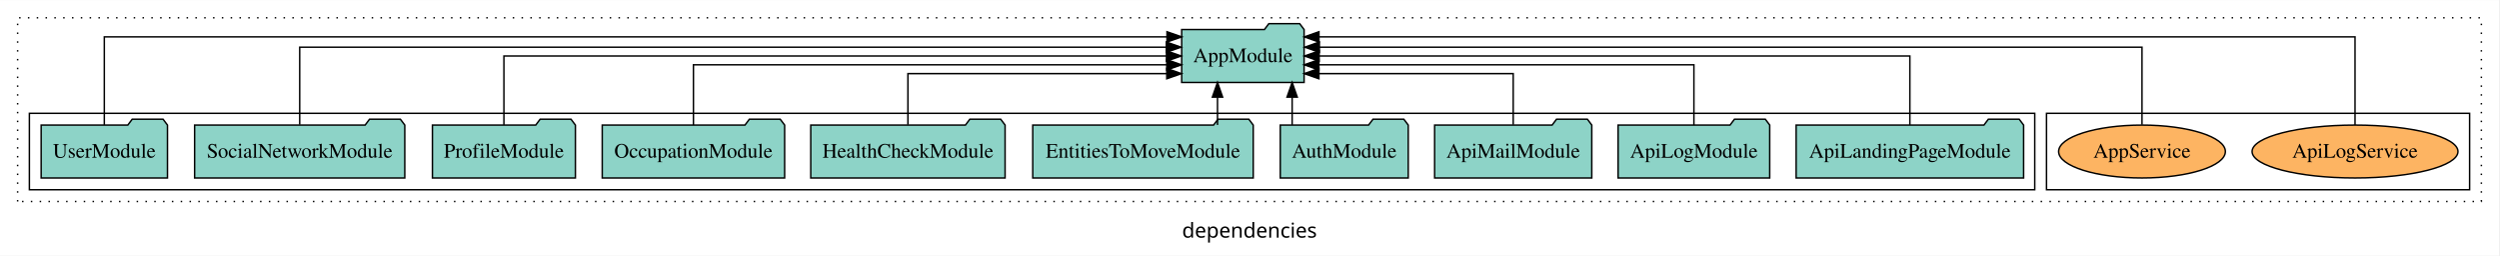
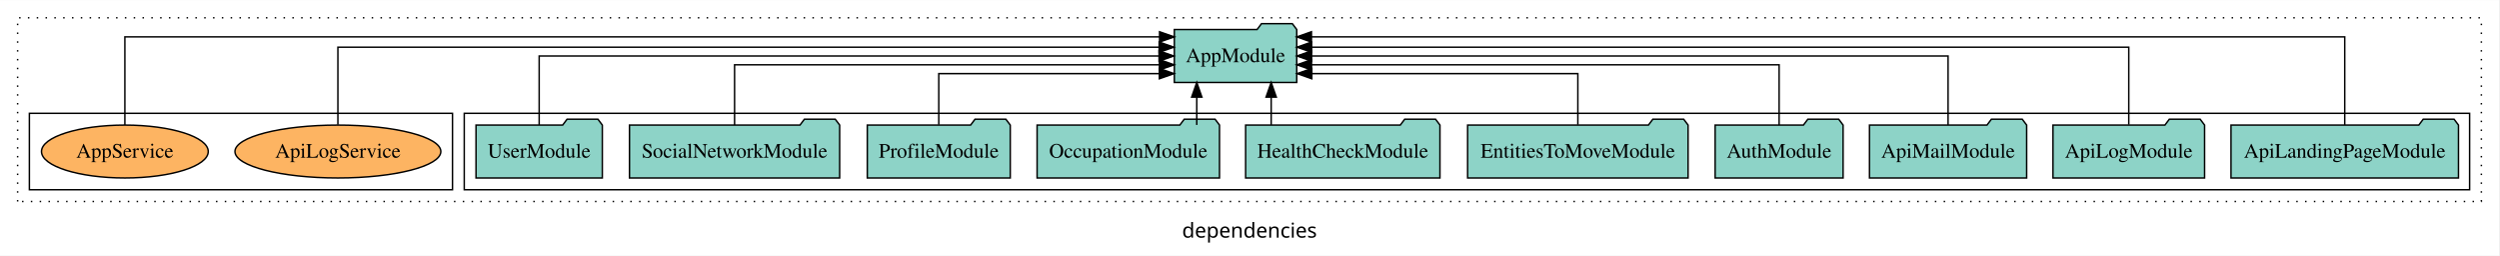
<svg xmlns="http://www.w3.org/2000/svg" width="1701pt" height="174pt" viewBox="0.00 0.00 1701.00 173.80">
  <g id="graph0" class="graph" transform="scale(1 1) rotate(0) translate(4 169.8)">
    <polygon fill="white" stroke="transparent" points="-4,4 -4,-169.8 1697,-169.8 1697,4 -4,4" />
    <text text-anchor="middle" x="846.5" y="-8.2" font-family="sans-serif" font-size="14.00">dependencies</text>
    <g id="clust1" class="cluster">
      <polygon fill="none" stroke="black" stroke-dasharray="1,5" points="8,-32.8 8,-157.8 1685,-157.8 1685,-32.8 8,-32.8" />
    </g>
+     <g id="clust3" class="cluster">
+       <polygon fill="none" stroke="black" points="312,-40.8 312,-92.8 1677,-92.8 1677,-40.8 312,-40.8" />
+     </g>
    <g id="clust6" class="cluster">
-       <polygon fill="none" stroke="black" points="1389,-40.8 1389,-92.8 1677,-92.8 1677,-40.8 1389,-40.8" />
-     </g>
-     <g id="clust3" class="cluster">
-       <polygon fill="none" stroke="black" points="16,-40.8 16,-92.8 1381,-92.8 1381,-40.8 16,-40.8" />
+       <polygon fill="none" stroke="black" points="16,-40.8 16,-92.8 304,-92.8 304,-40.8 16,-40.8" />
    </g>
    <g id="node1" class="node">
-       <polygon fill="#8dd3c7" stroke="black" points="1373.42,-84.8 1370.42,-88.8 1349.42,-88.8 1346.42,-84.8 1218.58,-84.8 1218.58,-48.8 1373.42,-48.8 1373.42,-84.8" />
-       <text text-anchor="middle" x="1296" y="-62.6" font-family="Times,serif" font-size="14.00">ApiLandingPageModule</text>
+       <polygon fill="#8dd3c7" stroke="black" points="1669.42,-84.8 1666.42,-88.8 1645.42,-88.8 1642.42,-84.8 1514.58,-84.8 1514.58,-48.8 1669.42,-48.8 1669.42,-84.8" />
+       <text text-anchor="middle" x="1592" y="-62.6" font-family="Times,serif" font-size="14.00">ApiLandingPageModule</text>
    </g>
    <g id="node11" class="node">
-       <polygon fill="#8dd3c7" stroke="black" points="883.66,-149.8 880.66,-153.8 859.66,-153.8 856.66,-149.8 800.34,-149.8 800.34,-113.8 883.66,-113.8 883.66,-149.8" />
-       <text text-anchor="middle" x="842" y="-127.6" font-family="Times,serif" font-size="14.00">AppModule</text>
+       <polygon fill="#8dd3c7" stroke="black" points="878.66,-149.8 875.66,-153.8 854.66,-153.8 851.66,-149.8 795.34,-149.8 795.34,-113.8 878.66,-113.8 878.66,-149.8" />
+       <text text-anchor="middle" x="837" y="-127.6" font-family="Times,serif" font-size="14.00">AppModule</text>
    </g>
    <g id="edge1" class="edge">
-       <path fill="none" stroke="black" d="M1296,-84.91C1296,-104.14 1296,-131.8 1296,-131.8 1296,-131.8 893.9,-131.8 893.9,-131.8" />
-       <polygon fill="black" stroke="black" points="893.9,-128.3 883.9,-131.8 893.9,-135.3 893.9,-128.3" />
+       <path fill="none" stroke="black" d="M1592,-84.89C1592,-107.93 1592,-144.8 1592,-144.8 1592,-144.8 888.67,-144.8 888.67,-144.8" />
+       <polygon fill="black" stroke="black" points="888.67,-141.3 878.67,-144.8 888.67,-148.3 888.67,-141.3" />
    </g>
    <g id="node2" class="node">
-       <polygon fill="#8dd3c7" stroke="black" points="1200.6,-84.8 1197.6,-88.8 1176.6,-88.8 1173.6,-84.8 1097.4,-84.8 1097.4,-48.8 1200.6,-48.8 1200.6,-84.8" />
-       <text text-anchor="middle" x="1149" y="-62.6" font-family="Times,serif" font-size="14.00">ApiLogModule</text>
+       <polygon fill="#8dd3c7" stroke="black" points="1496.6,-84.8 1493.6,-88.8 1472.6,-88.8 1469.6,-84.8 1393.4,-84.8 1393.4,-48.8 1496.6,-48.8 1496.6,-84.8" />
+       <text text-anchor="middle" x="1445" y="-62.6" font-family="Times,serif" font-size="14.00">ApiLogModule</text>
    </g>
    <g id="edge2" class="edge">
-       <path fill="none" stroke="black" d="M1149,-84.82C1149,-102.17 1149,-125.8 1149,-125.8 1149,-125.8 893.72,-125.8 893.72,-125.8" />
-       <polygon fill="black" stroke="black" points="893.72,-122.3 883.72,-125.8 893.72,-129.3 893.72,-122.3" />
+       <path fill="none" stroke="black" d="M1445,-85.08C1445,-106.12 1445,-137.8 1445,-137.8 1445,-137.8 888.79,-137.8 888.79,-137.8" />
+       <polygon fill="black" stroke="black" points="888.79,-134.3 878.79,-137.8 888.79,-141.3 888.79,-134.3" />
    </g>
    <g id="node3" class="node">
-       <polygon fill="#8dd3c7" stroke="black" points="1079.49,-84.8 1076.49,-88.8 1055.49,-88.8 1052.49,-84.8 972.51,-84.8 972.51,-48.8 1079.49,-48.8 1079.49,-84.8" />
-       <text text-anchor="middle" x="1026" y="-62.6" font-family="Times,serif" font-size="14.00">ApiMailModule</text>
+       <polygon fill="#8dd3c7" stroke="black" points="1375.49,-84.8 1372.49,-88.8 1351.49,-88.8 1348.49,-84.8 1268.51,-84.8 1268.51,-48.8 1375.49,-48.8 1375.49,-84.8" />
+       <text text-anchor="middle" x="1322" y="-62.6" font-family="Times,serif" font-size="14.00">ApiMailModule</text>
    </g>
    <g id="edge3" class="edge">
-       <path fill="none" stroke="black" d="M1026,-85.04C1026,-100.37 1026,-119.8 1026,-119.8 1026,-119.8 893.75,-119.8 893.75,-119.8" />
-       <polygon fill="black" stroke="black" points="893.75,-116.3 883.75,-119.8 893.75,-123.3 893.75,-116.3" />
+       <path fill="none" stroke="black" d="M1322,-84.91C1322,-104.14 1322,-131.8 1322,-131.8 1322,-131.8 888.77,-131.8 888.77,-131.8" />
+       <polygon fill="black" stroke="black" points="888.77,-128.3 878.77,-131.8 888.77,-135.3 888.77,-128.3" />
    </g>
    <g id="node4" class="node">
-       <polygon fill="#8dd3c7" stroke="black" points="954.55,-84.8 951.55,-88.8 930.55,-88.8 927.55,-84.8 867.45,-84.8 867.45,-48.8 954.55,-48.8 954.55,-84.8" />
-       <text text-anchor="middle" x="911" y="-62.6" font-family="Times,serif" font-size="14.00">AuthModule</text>
+       <polygon fill="#8dd3c7" stroke="black" points="1250.55,-84.8 1247.55,-88.8 1226.55,-88.8 1223.55,-84.8 1163.45,-84.8 1163.45,-48.8 1250.55,-48.8 1250.55,-84.8" />
+       <text text-anchor="middle" x="1207" y="-62.6" font-family="Times,serif" font-size="14.00">AuthModule</text>
    </g>
    <g id="edge4" class="edge">
-       <path fill="none" stroke="black" d="M875.53,-84.91C875.53,-84.91 875.53,-103.79 875.53,-103.79" />
-       <polygon fill="black" stroke="black" points="872.03,-103.79 875.53,-113.79 879.03,-103.79 872.03,-103.79" />
+       <path fill="none" stroke="black" d="M1207,-84.82C1207,-102.17 1207,-125.8 1207,-125.8 1207,-125.8 888.72,-125.8 888.72,-125.8" />
+       <polygon fill="black" stroke="black" points="888.72,-122.3 878.72,-125.8 888.72,-129.3 888.72,-122.3" />
    </g>
    <g id="node5" class="node">
-       <polygon fill="#8dd3c7" stroke="black" points="849.04,-84.8 846.04,-88.8 825.04,-88.8 822.04,-84.8 698.96,-84.8 698.96,-48.8 849.04,-48.8 849.04,-84.8" />
-       <text text-anchor="middle" x="774" y="-62.6" font-family="Times,serif" font-size="14.00">EntitiesToMoveModule</text>
+       <polygon fill="#8dd3c7" stroke="black" points="1145.04,-84.8 1142.04,-88.8 1121.04,-88.8 1118.04,-84.8 994.96,-84.8 994.96,-48.8 1145.04,-48.8 1145.04,-84.8" />
+       <text text-anchor="middle" x="1070" y="-62.6" font-family="Times,serif" font-size="14.00">EntitiesToMoveModule</text>
    </g>
    <g id="edge5" class="edge">
-       <path fill="none" stroke="black" d="M824.72,-84.91C824.72,-84.91 824.72,-103.79 824.72,-103.79" />
-       <polygon fill="black" stroke="black" points="821.22,-103.79 824.72,-113.79 828.22,-103.79 821.22,-103.79" />
+       <path fill="none" stroke="black" d="M1070,-85.04C1070,-100.37 1070,-119.8 1070,-119.8 1070,-119.8 888.92,-119.8 888.92,-119.8" />
+       <polygon fill="black" stroke="black" points="888.92,-116.3 878.92,-119.8 888.92,-123.3 888.92,-116.3" />
    </g>
    <g id="node6" class="node">
-       <polygon fill="#8dd3c7" stroke="black" points="680.14,-84.8 677.14,-88.8 656.14,-88.8 653.14,-84.8 547.86,-84.8 547.86,-48.8 680.14,-48.8 680.14,-84.8" />
-       <text text-anchor="middle" x="614" y="-62.6" font-family="Times,serif" font-size="14.00">HealthCheckModule</text>
+       <polygon fill="#8dd3c7" stroke="black" points="976.14,-84.8 973.14,-88.8 952.14,-88.8 949.14,-84.8 843.86,-84.8 843.86,-48.8 976.14,-48.8 976.14,-84.8" />
+       <text text-anchor="middle" x="910" y="-62.6" font-family="Times,serif" font-size="14.00">HealthCheckModule</text>
    </g>
    <g id="edge6" class="edge">
-       <path fill="none" stroke="black" d="M614,-85.04C614,-100.37 614,-119.8 614,-119.8 614,-119.8 790.18,-119.8 790.18,-119.8" />
-       <polygon fill="black" stroke="black" points="790.18,-123.3 800.18,-119.8 790.18,-116.3 790.18,-123.3" />
+       <path fill="none" stroke="black" d="M861.26,-84.91C861.26,-84.91 861.26,-103.79 861.26,-103.79" />
+       <polygon fill="black" stroke="black" points="857.76,-103.79 861.26,-113.79 864.76,-103.79 857.76,-103.79" />
    </g>
    <g id="node7" class="node">
-       <polygon fill="#8dd3c7" stroke="black" points="530.08,-84.8 527.08,-88.8 506.08,-88.8 503.08,-84.8 405.92,-84.8 405.92,-48.8 530.08,-48.8 530.08,-84.8" />
-       <text text-anchor="middle" x="468" y="-62.6" font-family="Times,serif" font-size="14.00">OccupationModule</text>
+       <polygon fill="#8dd3c7" stroke="black" points="826.08,-84.8 823.08,-88.8 802.08,-88.8 799.08,-84.8 701.92,-84.8 701.92,-48.8 826.08,-48.8 826.08,-84.8" />
+       <text text-anchor="middle" x="764" y="-62.6" font-family="Times,serif" font-size="14.00">OccupationModule</text>
    </g>
    <g id="edge7" class="edge">
-       <path fill="none" stroke="black" d="M468,-84.82C468,-102.17 468,-125.8 468,-125.8 468,-125.8 790.19,-125.8 790.19,-125.8" />
-       <polygon fill="black" stroke="black" points="790.19,-129.3 800.19,-125.8 790.19,-122.3 790.19,-129.3" />
+       <path fill="none" stroke="black" d="M810.61,-84.91C810.61,-84.91 810.61,-103.79 810.61,-103.79" />
+       <polygon fill="black" stroke="black" points="807.11,-103.79 810.61,-113.79 814.11,-103.79 807.11,-103.79" />
    </g>
    <g id="node8" class="node">
-       <polygon fill="#8dd3c7" stroke="black" points="387.66,-84.8 384.66,-88.8 363.66,-88.8 360.66,-84.8 290.34,-84.8 290.34,-48.8 387.66,-48.8 387.66,-84.8" />
-       <text text-anchor="middle" x="339" y="-62.6" font-family="Times,serif" font-size="14.00">ProfileModule</text>
+       <polygon fill="#8dd3c7" stroke="black" points="683.66,-84.8 680.66,-88.8 659.66,-88.8 656.66,-84.8 586.34,-84.8 586.34,-48.8 683.66,-48.8 683.66,-84.8" />
+       <text text-anchor="middle" x="635" y="-62.6" font-family="Times,serif" font-size="14.00">ProfileModule</text>
    </g>
    <g id="edge8" class="edge">
-       <path fill="none" stroke="black" d="M339,-84.91C339,-104.14 339,-131.8 339,-131.8 339,-131.8 789.98,-131.8 789.98,-131.8" />
-       <polygon fill="black" stroke="black" points="789.98,-135.3 799.98,-131.8 789.98,-128.3 789.98,-135.3" />
+       <path fill="none" stroke="black" d="M635,-85.04C635,-100.37 635,-119.8 635,-119.8 635,-119.8 785.15,-119.8 785.15,-119.8" />
+       <polygon fill="black" stroke="black" points="785.15,-123.3 795.15,-119.8 785.15,-116.3 785.15,-123.3" />
    </g>
    <g id="node9" class="node">
-       <polygon fill="#8dd3c7" stroke="black" points="271.53,-84.8 268.53,-88.8 247.53,-88.8 244.53,-84.8 128.47,-84.8 128.47,-48.8 271.53,-48.8 271.53,-84.8" />
-       <text text-anchor="middle" x="200" y="-62.6" font-family="Times,serif" font-size="14.00">SocialNetworkModule</text>
+       <polygon fill="#8dd3c7" stroke="black" points="567.53,-84.8 564.53,-88.8 543.53,-88.8 540.53,-84.8 424.47,-84.8 424.47,-48.8 567.53,-48.8 567.53,-84.8" />
+       <text text-anchor="middle" x="496" y="-62.6" font-family="Times,serif" font-size="14.00">SocialNetworkModule</text>
    </g>
    <g id="edge9" class="edge">
-       <path fill="none" stroke="black" d="M200,-85.08C200,-106.12 200,-137.8 200,-137.8 200,-137.8 789.88,-137.8 789.88,-137.8" />
-       <polygon fill="black" stroke="black" points="789.88,-141.3 799.88,-137.8 789.88,-134.3 789.88,-141.3" />
+       <path fill="none" stroke="black" d="M496,-84.82C496,-102.17 496,-125.8 496,-125.8 496,-125.8 785.19,-125.8 785.19,-125.8" />
+       <polygon fill="black" stroke="black" points="785.19,-129.3 795.19,-125.8 785.19,-122.3 785.19,-129.3" />
    </g>
    <g id="node10" class="node">
-       <polygon fill="#8dd3c7" stroke="black" points="109.99,-84.8 106.99,-88.8 85.99,-88.8 82.99,-84.8 24.01,-84.8 24.01,-48.8 109.99,-48.8 109.99,-84.8" />
-       <text text-anchor="middle" x="67" y="-62.6" font-family="Times,serif" font-size="14.00">UserModule</text>
+       <polygon fill="#8dd3c7" stroke="black" points="405.99,-84.8 402.99,-88.8 381.99,-88.8 378.99,-84.8 320.01,-84.8 320.01,-48.8 405.99,-48.8 405.99,-84.8" />
+       <text text-anchor="middle" x="363" y="-62.6" font-family="Times,serif" font-size="14.00">UserModule</text>
    </g>
    <g id="edge10" class="edge">
-       <path fill="none" stroke="black" d="M67,-84.89C67,-107.93 67,-144.8 67,-144.8 67,-144.8 790.33,-144.8 790.33,-144.8" />
-       <polygon fill="black" stroke="black" points="790.33,-148.3 800.33,-144.8 790.33,-141.3 790.33,-148.3" />
+       <path fill="none" stroke="black" d="M363,-84.91C363,-104.14 363,-131.8 363,-131.8 363,-131.8 784.94,-131.8 784.94,-131.8" />
+       <polygon fill="black" stroke="black" points="784.94,-135.3 794.94,-131.8 784.94,-128.3 784.94,-135.3" />
    </g>
    <g id="node12" class="node">
-       <ellipse fill="#fdb462" stroke="black" cx="1599" cy="-66.8" rx="70.07" ry="18" />
-       <text text-anchor="middle" x="1599" y="-62.6" font-family="Times,serif" font-size="14.00">ApiLogService</text>
+       <ellipse fill="#fdb462" stroke="black" cx="226" cy="-66.8" rx="70.07" ry="18" />
+       <text text-anchor="middle" x="226" y="-62.6" font-family="Times,serif" font-size="14.00">ApiLogService</text>
    </g>
    <g id="edge11" class="edge">
-       <path fill="none" stroke="black" d="M1599,-84.89C1599,-107.93 1599,-144.8 1599,-144.8 1599,-144.8 893.78,-144.8 893.78,-144.8" />
-       <polygon fill="black" stroke="black" points="893.78,-141.3 883.78,-144.8 893.78,-148.3 893.78,-141.3" />
+       <path fill="none" stroke="black" d="M226,-85.08C226,-106.12 226,-137.8 226,-137.8 226,-137.8 785,-137.8 785,-137.8" />
+       <polygon fill="black" stroke="black" points="785,-141.3 795,-137.8 785,-134.3 785,-141.3" />
    </g>
    <g id="node13" class="node">
-       <ellipse fill="#fdb462" stroke="black" cx="1454" cy="-66.8" rx="56.75" ry="18" />
-       <text text-anchor="middle" x="1454" y="-62.6" font-family="Times,serif" font-size="14.00">AppService</text>
+       <ellipse fill="#fdb462" stroke="black" cx="81" cy="-66.8" rx="56.75" ry="18" />
+       <text text-anchor="middle" x="81" y="-62.6" font-family="Times,serif" font-size="14.00">AppService</text>
    </g>
    <g id="edge12" class="edge">
-       <path fill="none" stroke="black" d="M1454,-85.08C1454,-106.12 1454,-137.8 1454,-137.8 1454,-137.8 894.07,-137.8 894.07,-137.8" />
-       <polygon fill="black" stroke="black" points="894.07,-134.3 884.07,-137.8 894.07,-141.3 894.07,-134.3" />
+       <path fill="none" stroke="black" d="M81,-84.89C81,-107.93 81,-144.8 81,-144.8 81,-144.8 785.28,-144.8 785.28,-144.8" />
+       <polygon fill="black" stroke="black" points="785.28,-148.3 795.28,-144.8 785.28,-141.3 785.28,-148.3" />
    </g>
  </g>
</svg>
